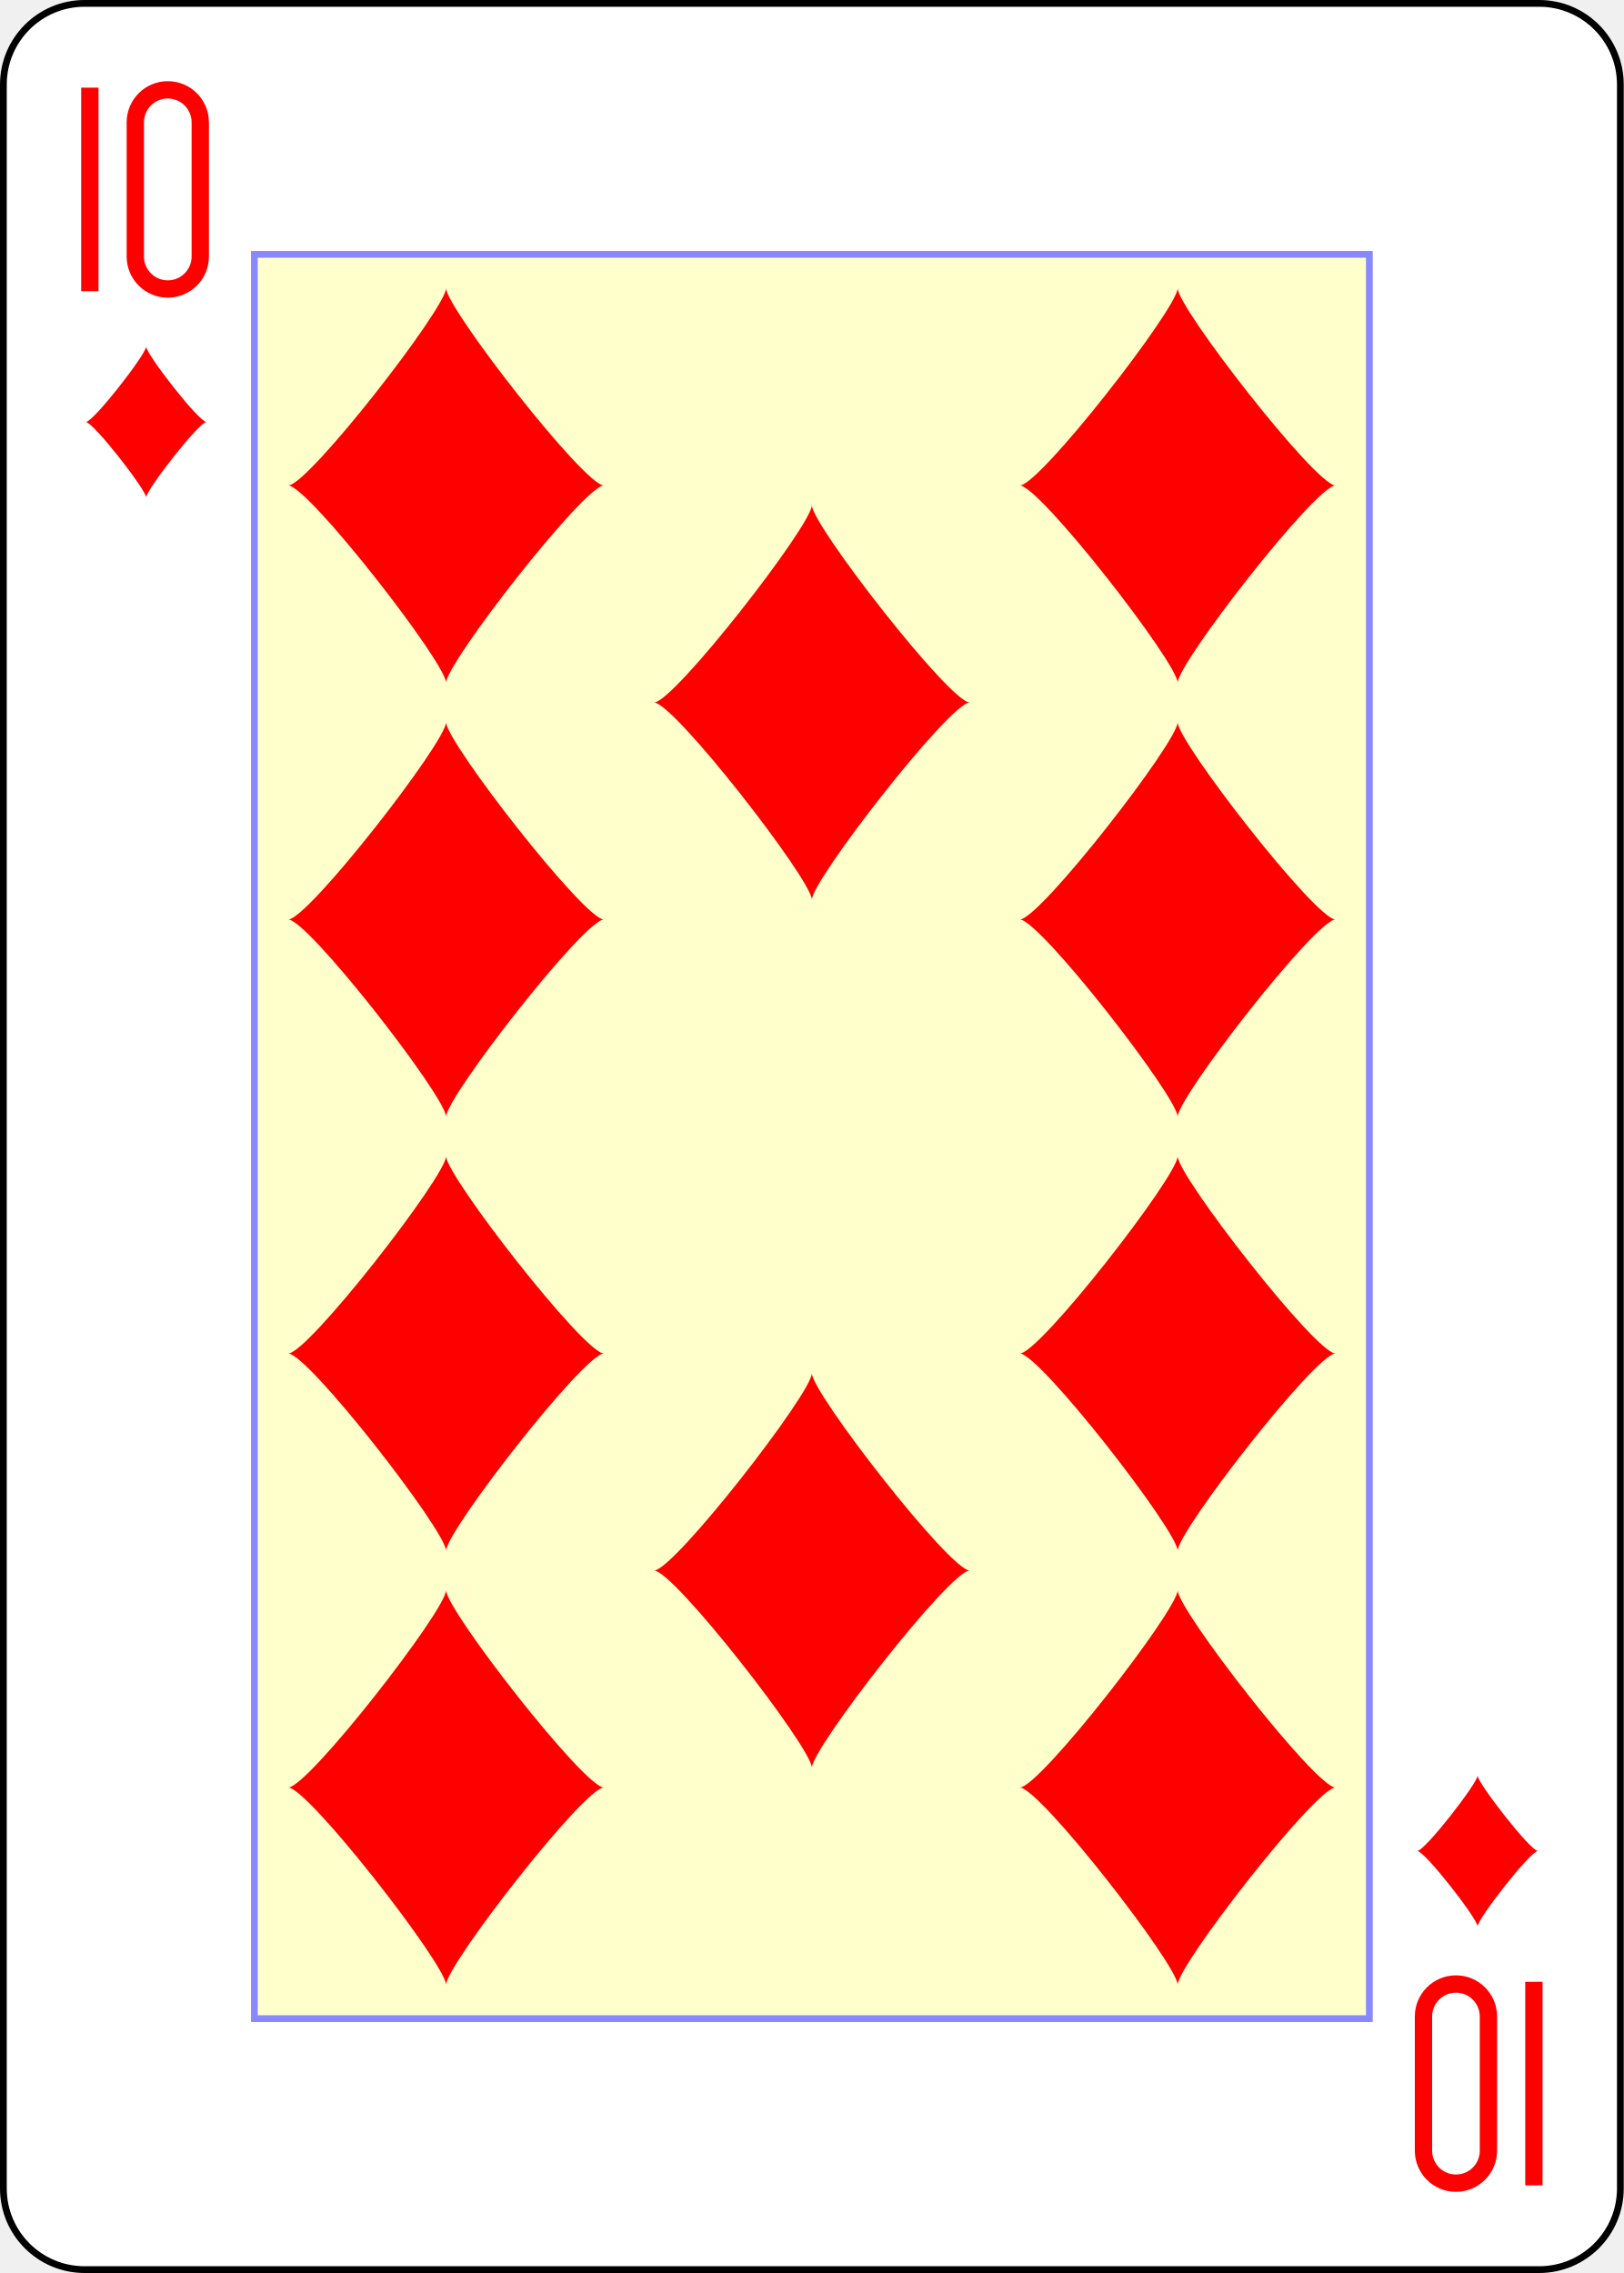
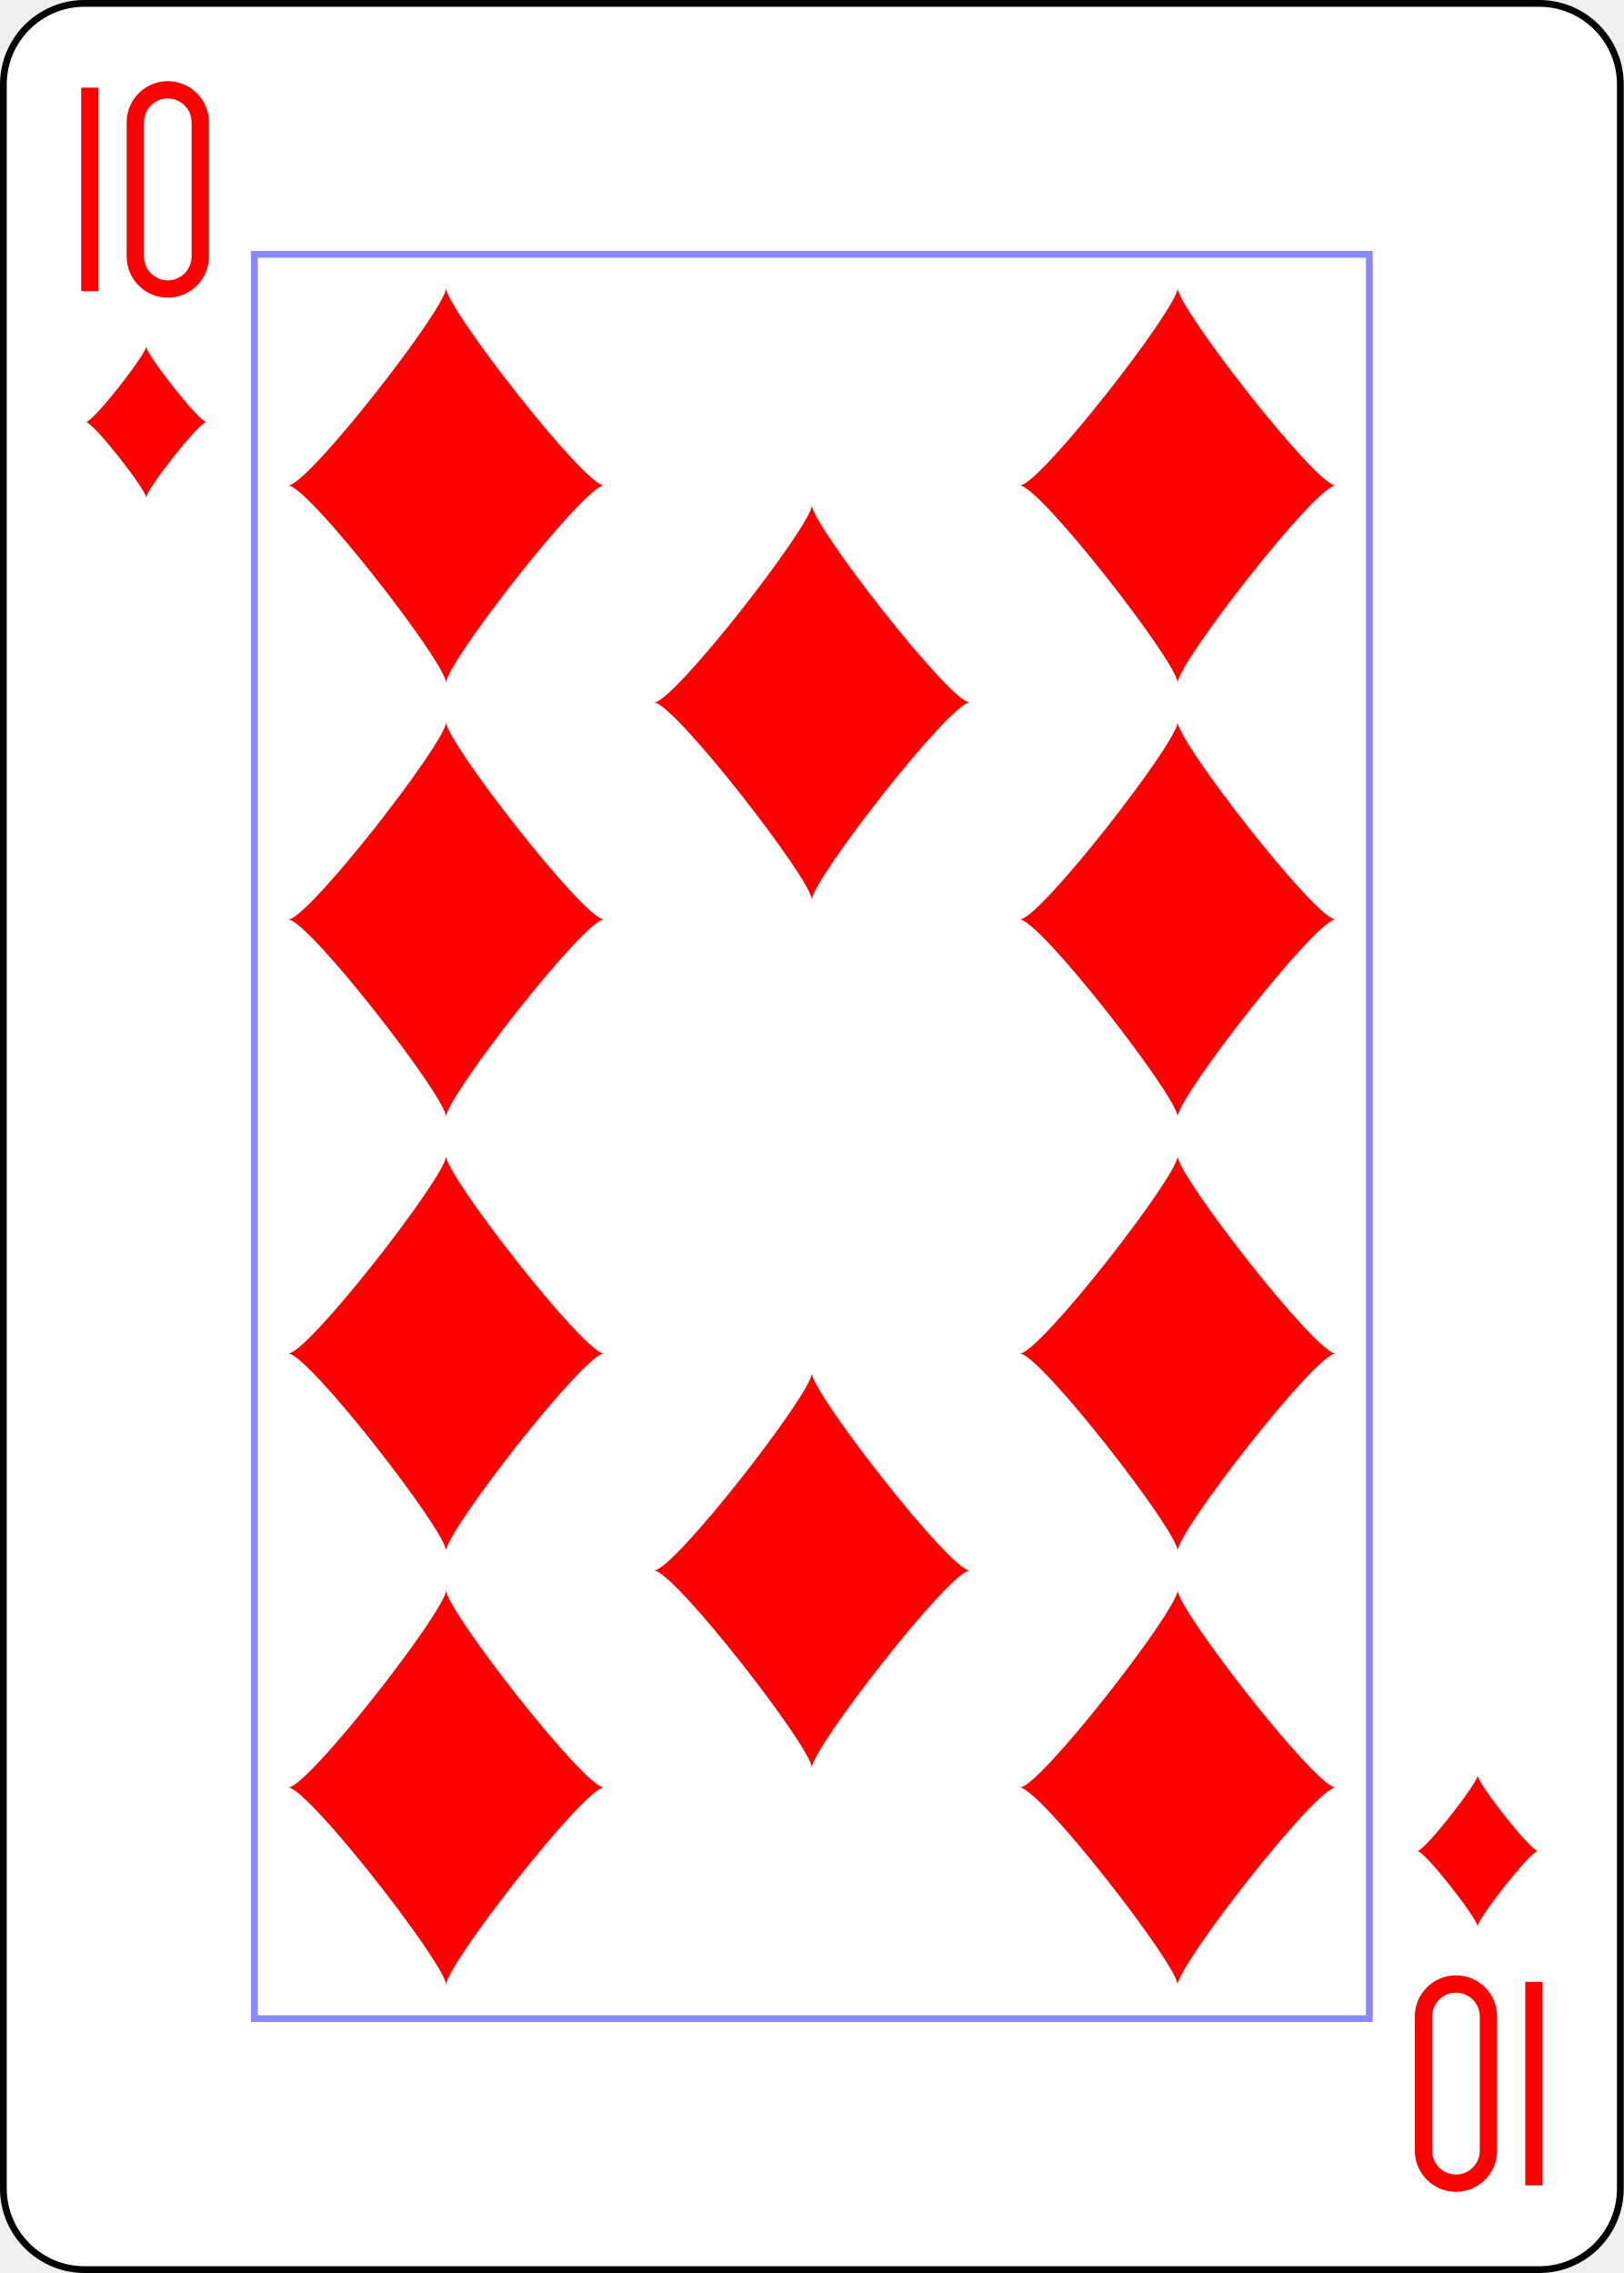
<svg xmlns="http://www.w3.org/2000/svg" xmlns:xlink="http://www.w3.org/1999/xlink" class="card" face="TD" height="3.5in" preserveAspectRatio="none" viewBox="-120 -168 240 336" width="2.5in">
  <defs>
    <symbol id="SDT" viewBox="-600 -600 1200 1200" preserveAspectRatio="xMinYMid">
      <path d="M-400 0C-350 0 0 -450 0 -500C0 -450 350 0 400 0C350 0 0 450 0 500C0 450 -350 0 -400 0Z" fill="red" />
    </symbol>
    <symbol id="VDT" viewBox="-500 -500 1000 1000" preserveAspectRatio="xMinYMid">
      <path d="M-260 430L-260 -430M-50 0L-50 -310A150 150 0 0 1 250 -310L250 310A150 150 0 0 1 -50 310Z" stroke="red" stroke-width="80" stroke-linecap="square" stroke-miterlimit="1.5" fill="none" />
    </symbol>
    <rect id="XDT" width="164.8" height="260.8" x="-82.4" y="-130.4" />
  </defs>
  <rect width="239" height="335" x="-119.5" y="-167.5" rx="12" ry="12" fill="white" stroke="black" />
-   <use xlink:href="#XDT" width="164.8" height="260.8" stroke="#88f" fill="#FFC" />
+   <use xlink:href="#XDT" width="164.8" height="260.8" stroke="#88f" fill="white" />
  <use xlink:href="#VDT" height="32" width="32" x="-114.4" y="-156" />
  <use xlink:href="#SDT" height="26.769" width="26.769" x="-111.784" y="-119" />
  <use xlink:href="#SDT" height="70" width="70" x="-89.067" y="-131.234" />
  <use xlink:href="#SDT" height="70" width="70" x="19.067" y="-131.234" />
  <use xlink:href="#SDT" height="70" width="70" x="-89.067" y="-67.078" />
  <use xlink:href="#SDT" height="70" width="70" x="19.067" y="-67.078" />
  <use xlink:href="#SDT" height="70" width="70" x="-35" y="-99.156" />
  <g transform="rotate(180)">
    <use xlink:href="#VDT" height="32" width="32" x="-114.4" y="-156" />
    <use xlink:href="#SDT" height="26.769" width="26.769" x="-111.784" y="-119" />
    <use xlink:href="#SDT" height="70" width="70" x="-89.067" y="-131.234" />
    <use xlink:href="#SDT" height="70" width="70" x="19.067" y="-131.234" />
    <use xlink:href="#SDT" height="70" width="70" x="-89.067" y="-67.078" />
    <use xlink:href="#SDT" height="70" width="70" x="19.067" y="-67.078" />
    <use xlink:href="#SDT" height="70" width="70" x="-35" y="-99.156" />
  </g>
</svg>
